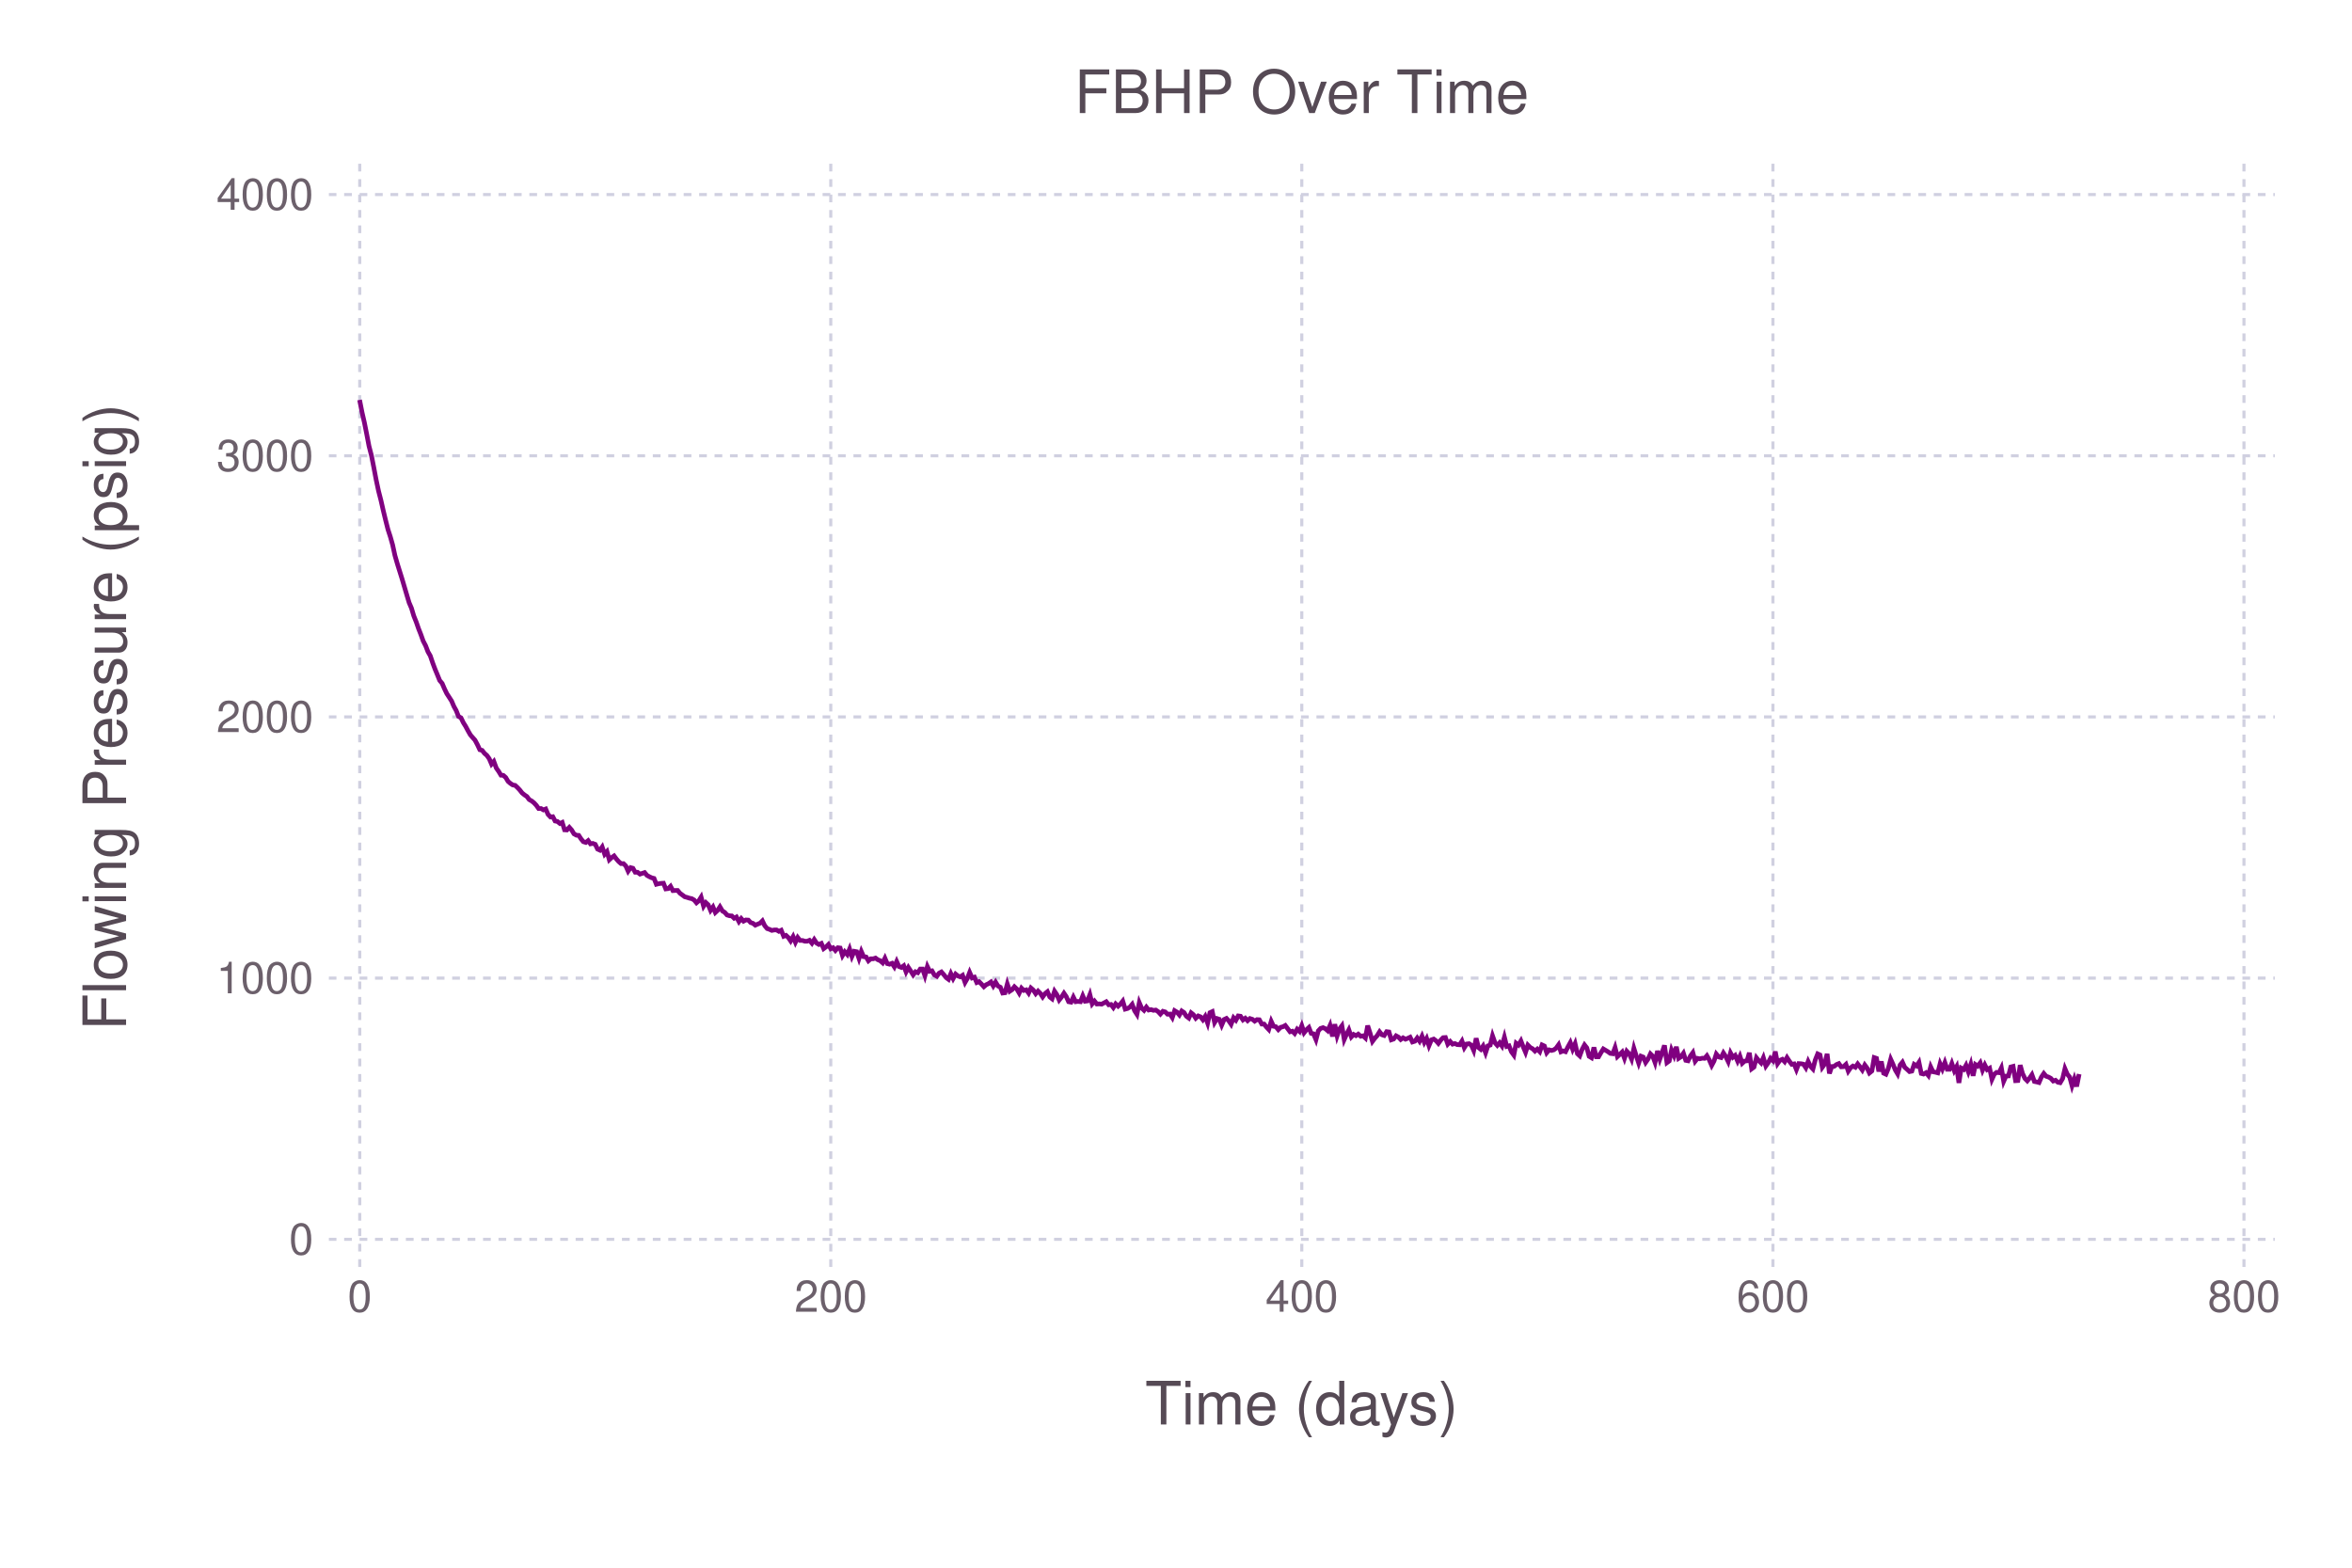
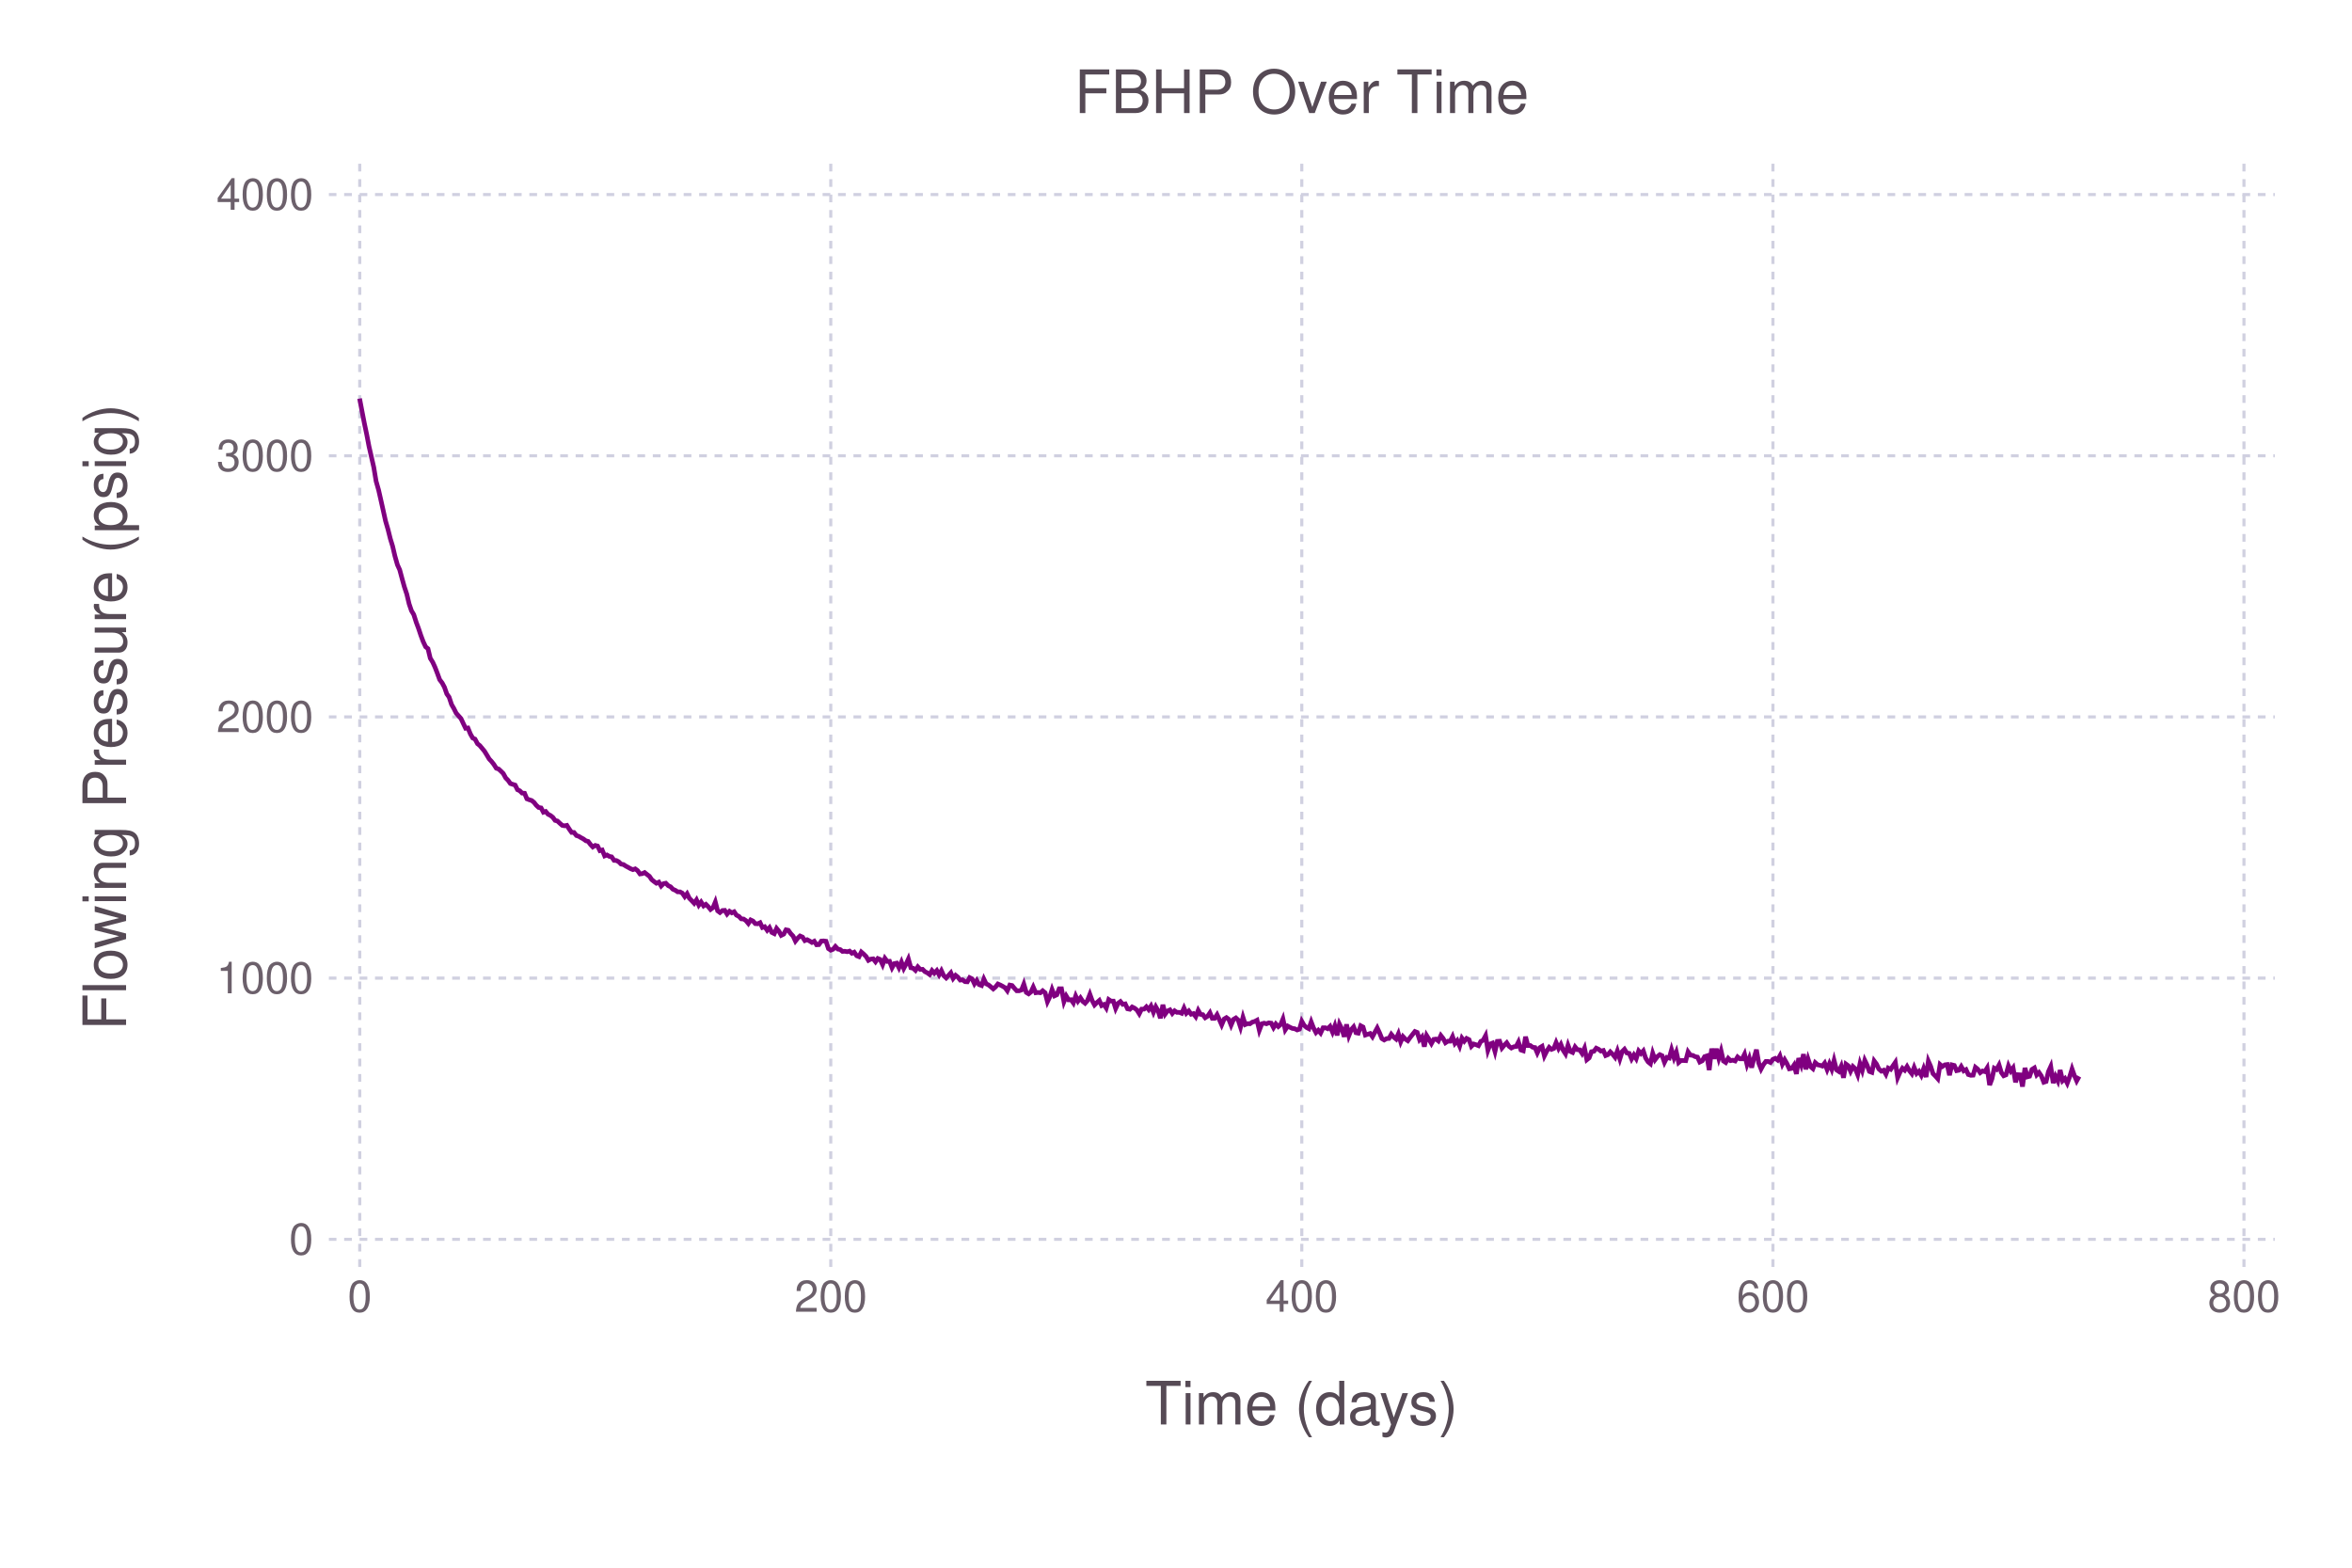
<svg xmlns="http://www.w3.org/2000/svg" version="1.2" width="152.4mm" height="101.6mm" viewBox="0 0 152.4 101.6" stroke="none" fill="#000000" stroke-width="0.3" font-size="3.88">
  <defs>
    <marker id="arrow" markerWidth="15" markerHeight="7" refX="5" refY="3.5" orient="auto" markerUnits="strokeWidth">
      <path d="M0,0 L15,3.5 L0,7 z" stroke="context-stroke" fill="context-stroke" />
    </marker>
  </defs>
-   <g class="plotroot xscalable yscalable" id="img-2e7f6f6c-1">
-     <g font-size="3.88" font-family="'PT Sans','Helvetica Neue','Helvetica',sans-serif" fill="#564A55" stroke="#000000" stroke-opacity="0.000" id="img-2e7f6f6c-2">
+   <g class="plotroot xscalable yscalable" id="img-75f0764c-1">
+     <g font-size="3.88" font-family="'PT Sans','Helvetica Neue','Helvetica',sans-serif" fill="#564A55" stroke="#000000" stroke-opacity="0.000" id="img-75f0764c-2">
      <g transform="translate(84.35,89.99)">
        <g class="primitive">
          <text text-anchor="middle" dy="0.6em">Time (days)</text>
        </g>
      </g>
    </g>
-     <g class="guide xlabels" font-size="2.82" font-family="'PT Sans Caption','Helvetica Neue','Helvetica',sans-serif" fill="#6C606B" id="img-2e7f6f6c-3">
+     <g class="guide xlabels" font-size="2.82" font-family="'PT Sans Caption','Helvetica Neue','Helvetica',sans-serif" fill="#6C606B" id="img-75f0764c-3">
      <g transform="translate(23.31,83.32)">
        <g class="primitive">
          <text text-anchor="middle" dy="0.6em">0</text>
        </g>
      </g>
      <g transform="translate(53.83,83.32)">
        <g class="primitive">
          <text text-anchor="middle" dy="0.6em">200</text>
        </g>
      </g>
      <g transform="translate(84.35,83.32)">
        <g class="primitive">
          <text text-anchor="middle" dy="0.6em">400</text>
        </g>
      </g>
      <g transform="translate(114.88,83.32)">
        <g class="primitive">
          <text text-anchor="middle" dy="0.6em">600</text>
        </g>
      </g>
      <g transform="translate(145.4,83.32)">
        <g class="primitive">
          <text text-anchor="middle" dy="0.6em">800</text>
        </g>
      </g>
    </g>
-     <g clip-path="url(#img-2e7f6f6c-4)">
-       <g id="img-2e7f6f6c-5">
-         <g pointer-events="visible" stroke-width="0.3" fill="#000000" fill-opacity="0.000" stroke="#000000" stroke-opacity="0.000" class="guide background" id="img-2e7f6f6c-6">
-           <g transform="translate(84.35,46.46)" id="img-2e7f6f6c-7">
+     <g clip-path="url(#img-75f0764c-4)">
+       <g id="img-75f0764c-5">
+         <g pointer-events="visible" stroke-width="0.3" fill="#000000" fill-opacity="0.000" stroke="#000000" stroke-opacity="0.000" class="guide background" id="img-75f0764c-6">
+           <g transform="translate(84.35,46.46)" id="img-75f0764c-7">
            <path d="M-63.05,-35.85 L63.05,-35.85 63.05,35.85 -63.05,35.85  z" class="primitive" />
          </g>
        </g>
-         <g class="guide ygridlines xfixed" stroke-dasharray="0.5,0.5" stroke-width="0.2" stroke="#D0D0E0" id="img-2e7f6f6c-8">
-           <g transform="translate(84.35,80.32)" id="img-2e7f6f6c-9">
+         <g class="guide ygridlines xfixed" stroke-dasharray="0.5,0.5" stroke-width="0.2" stroke="#D0D0E0" id="img-75f0764c-8">
+           <g transform="translate(84.35,80.32)" id="img-75f0764c-9">
            <path fill="none" d="M-63.05,0 L63.05,0 " class="primitive" />
          </g>
-           <g transform="translate(84.35,63.39)" id="img-2e7f6f6c-10">
+           <g transform="translate(84.35,63.39)" id="img-75f0764c-10">
            <path fill="none" d="M-63.05,0 L63.05,0 " class="primitive" />
          </g>
-           <g transform="translate(84.35,46.46)" id="img-2e7f6f6c-11">
+           <g transform="translate(84.35,46.46)" id="img-75f0764c-11">
            <path fill="none" d="M-63.05,0 L63.05,0 " class="primitive" />
          </g>
-           <g transform="translate(84.35,29.54)" id="img-2e7f6f6c-12">
+           <g transform="translate(84.35,29.54)" id="img-75f0764c-12">
            <path fill="none" d="M-63.05,0 L63.05,0 " class="primitive" />
          </g>
-           <g transform="translate(84.35,12.61)" id="img-2e7f6f6c-13">
+           <g transform="translate(84.35,12.61)" id="img-75f0764c-13">
            <path fill="none" d="M-63.05,0 L63.05,0 " class="primitive" />
          </g>
        </g>
-         <g class="guide xgridlines yfixed" stroke-dasharray="0.5,0.5" stroke-width="0.2" stroke="#D0D0E0" id="img-2e7f6f6c-14">
-           <g transform="translate(23.31,46.46)" id="img-2e7f6f6c-15">
+         <g class="guide xgridlines yfixed" stroke-dasharray="0.5,0.5" stroke-width="0.2" stroke="#D0D0E0" id="img-75f0764c-14">
+           <g transform="translate(23.31,46.46)" id="img-75f0764c-15">
            <path fill="none" d="M0,-35.85 L0,35.85 " class="primitive" />
          </g>
-           <g transform="translate(53.83,46.46)" id="img-2e7f6f6c-16">
+           <g transform="translate(53.83,46.46)" id="img-75f0764c-16">
            <path fill="none" d="M0,-35.85 L0,35.85 " class="primitive" />
          </g>
-           <g transform="translate(84.35,46.46)" id="img-2e7f6f6c-17">
+           <g transform="translate(84.35,46.46)" id="img-75f0764c-17">
            <path fill="none" d="M0,-35.85 L0,35.85 " class="primitive" />
          </g>
-           <g transform="translate(114.88,46.46)" id="img-2e7f6f6c-18">
+           <g transform="translate(114.88,46.46)" id="img-75f0764c-18">
            <path fill="none" d="M0,-35.85 L0,35.85 " class="primitive" />
          </g>
-           <g transform="translate(145.4,46.46)" id="img-2e7f6f6c-19">
+           <g transform="translate(145.4,46.46)" id="img-75f0764c-19">
            <path fill="none" d="M0,-35.85 L0,35.85 " class="primitive" />
          </g>
        </g>
-         <g class="plotpanel" id="img-2e7f6f6c-20">
-           <g stroke-width="0.3" fill="#000000" fill-opacity="0.000" class="geometry" id="img-2e7f6f6c-21">
-             <g class="color_RGB{N0f8}(0.502,0.0,0.502)" stroke-dasharray="none" stroke="#800080" id="img-2e7f6f6c-22">
-               <g transform="translate(79.01,62.87)" id="img-2e7f6f6c-23">
-                 <path fill="none" d="M-55.71,-36.95 L-55.55,-36.14 -55.4,-35.49 -55.25,-34.74 -55.1,-33.96 -54.94,-33.34 -54.79,-32.58 -54.64,-31.79 -54.48,-31.04 -54.33,-30.46 -54.18,-29.8 -54.03,-29.18 -53.87,-28.55 -53.72,-28.09 -53.57,-27.56 -53.42,-26.87 -53.26,-26.32 -53.11,-25.84 -52.96,-25.36 -52.81,-24.85 -52.65,-24.31 -52.5,-23.81 -52.35,-23.46 -52.2,-22.96 -52.04,-22.56 -51.89,-22.13 -51.74,-21.75 -51.59,-21.33 -51.43,-21.02 -51.28,-20.63 -51.13,-20.37 -50.97,-19.9 -50.82,-19.5 -50.67,-19.14 -50.52,-18.77 -50.36,-18.58 -50.21,-18.23 -50.06,-17.92 -49.91,-17.69 -49.75,-17.44 -49.6,-17.09 -49.45,-16.82 -49.3,-16.44 -49.14,-16.35 -48.99,-16.04 -48.84,-15.8 -48.69,-15.52 -48.53,-15.24 -48.38,-15.07 -48.23,-14.9 -48.07,-14.6 -47.92,-14.28 -47.77,-14.24 -47.62,-14.05 -47.46,-13.91 -47.31,-13.7 -47.16,-13.35 -47.01,-13.52 -46.85,-13.09 -46.7,-12.88 -46.55,-12.63 -46.4,-12.62 -46.24,-12.48 -46.09,-12.23 -45.94,-12.1 -45.79,-12 -45.63,-11.97 -45.48,-11.83 -45.33,-11.67 -45.18,-11.48 -45.02,-11.35 -44.87,-11.25 -44.72,-11.05 -44.56,-10.96 -44.41,-10.84 -44.26,-10.68 -44.11,-10.47 -43.95,-10.47 -43.8,-10.38 -43.65,-10.44 -43.5,-10.09 -43.34,-9.92 -43.19,-9.94 -43.04,-9.66 -42.89,-9.63 -42.73,-9.5 -42.58,-9.57 -42.43,-9.09 -42.28,-9.08 -42.12,-9.25 -41.97,-9.08 -41.82,-8.83 -41.66,-8.74 -41.51,-8.73 -41.36,-8.5 -41.21,-8.32 -41.05,-8.27 -40.9,-8.39 -40.75,-8.18 -40.6,-8.21 -40.44,-8.15 -40.29,-7.84 -40.14,-7.77 -39.99,-7.98 -39.83,-7.51 -39.68,-7.68 -39.53,-7.15 -39.38,-7.29 -39.22,-7.4 -39.07,-7.2 -38.92,-7.03 -38.77,-6.9 -38.61,-6.9 -38.46,-6.75 -38.31,-6.41 -38.15,-6.64 -38,-6.6 -37.85,-6.34 -37.7,-6.34 -37.54,-6.22 -37.39,-6.27 -37.24,-6.32 -37.09,-6.14 -36.93,-6.05 -36.78,-5.98 -36.63,-5.94 -36.48,-5.56 -36.32,-5.6 -36.17,-5.62 -36.02,-5.63 -35.87,-5.26 -35.71,-5.28 -35.56,-5.43 -35.41,-5.15 -35.25,-5.16 -35.1,-5.16 -34.95,-4.98 -34.8,-4.87 -34.64,-4.75 -34.49,-4.71 -34.34,-4.66 -34.19,-4.63 -34.03,-4.54 -33.88,-4.36 -33.73,-4.49 -33.58,-4.73 -33.42,-4.14 -33.27,-4.37 -33.12,-4.23 -32.97,-3.87 -32.81,-4.09 -32.66,-3.73 -32.51,-3.87 -32.36,-4.1 -32.2,-3.83 -32.05,-3.74 -31.9,-3.57 -31.74,-3.52 -31.59,-3.51 -31.44,-3.36 -31.29,-3.44 -31.13,-3.14 -30.98,-3.34 -30.83,-3.17 -30.68,-3.25 -30.52,-3.24 -30.37,-3.08 -30.22,-3.03 -30.07,-2.91 -29.91,-2.98 -29.76,-3.04 -29.61,-3.19 -29.46,-2.88 -29.3,-2.69 -29.15,-2.64 -29,-2.57 -28.84,-2.6 -28.69,-2.6 -28.54,-2.51 -28.39,-2.58 -28.23,-2.19 -28.08,-2.25 -27.93,-2.11 -27.78,-1.89 -27.62,-2.17 -27.47,-1.8 -27.32,-2.11 -27.17,-1.92 -27.01,-1.92 -26.86,-1.87 -26.71,-1.87 -26.56,-1.93 -26.4,-1.74 -26.25,-1.98 -26.1,-1.75 -25.95,-1.66 -25.79,-1.73 -25.64,-1.39 -25.49,-1.5 -25.33,-1.66 -25.18,-1.38 -25.03,-1.45 -24.88,-1.27 -24.72,-1.45 -24.57,-1.43 -24.42,-0.94 -24.27,-1.19 -24.11,-1.01 -23.96,-1.37 -23.81,-0.88 -23.66,-1.22 -23.5,-1.19 -23.35,-0.75 -23.2,-1.21 -23.05,-0.87 -22.89,-0.85 -22.74,-0.6 -22.59,-0.73 -22.43,-0.73 -22.28,-0.78 -22.13,-0.67 -21.98,-0.61 -21.82,-0.47 -21.67,-0.77 -21.52,-0.42 -21.37,-0.38 -21.21,-0.44 -21.06,-0.21 -20.91,-0.56 -20.76,-0.23 -20.6,-0.17 -20.45,-0.28 -20.3,0.12 -20.15,-0.17 -19.99,0.07 -19.84,0.31 -19.69,0.11 -19.54,0.17 -19.38,-0.07 -19.23,-0.07 -19.08,0.37 -18.92,-0.23 -18.77,0.08 -18.62,0.05 -18.47,0.31 -18.31,0.4 -18.16,0.2 -18.01,0.12 -17.86,0.29 -17.7,0.49 -17.55,0.6 -17.4,0.23 -17.25,0.55 -17.09,0.26 -16.94,0.38 -16.79,0.44 -16.64,0.34 -16.48,0.8 -16.33,0.54 -16.18,0.15 -16.02,0.51 -15.87,0.46 -15.72,0.81 -15.57,0.75 -15.41,0.91 -15.26,1.08 -15.11,0.95 -14.96,0.88 -14.8,0.77 -14.65,1.03 -14.5,0.78 -14.35,1.03 -14.19,1.11 -14.04,1.49 -13.89,1.47 -13.74,0.9 -13.58,1.37 -13.43,1.27 -13.28,1.08 -13.13,1.22 -12.97,1.49 -12.82,1.17 -12.67,1.32 -12.51,1.28 -12.36,1.49 -12.21,1.16 -12.06,1.29 -11.9,1.53 -11.75,1.36 -11.6,1.51 -11.45,1.74 -11.29,1.52 -11.14,1.4 -10.99,1.74 -10.84,1.86 -10.68,1.37 -10.53,1.59 -10.38,1.94 -10.23,1.75 -10.07,1.5 -9.92,1.72 -9.77,2.05 -9.61,2.08 -9.46,1.75 -9.31,2.05 -9.16,2.03 -9,2.05 -8.85,1.67 -8.7,2.02 -8.55,2 -8.39,1.59 -8.24,2.19 -8.09,2.01 -7.94,2.2 -7.78,2.19 -7.63,2.21 -7.48,2.13 -7.33,2.05 -7.17,2.25 -7.02,2.23 -6.87,2.43 -6.72,2.19 -6.56,2.34 -6.41,2.2 -6.26,2.01 -6.1,2.53 -5.95,2.49 -5.8,2.4 -5.65,2.22 -5.49,2.64 -5.34,2.87 -5.19,2.11 -5.04,2.46 -4.88,2.61 -4.73,2.4 -4.58,2.59 -4.43,2.56 -4.27,2.61 -4.12,2.59 -3.97,2.69 -3.82,2.85 -3.66,2.67 -3.51,2.71 -3.36,2.86 -3.2,2.85 -3.05,3.08 -2.9,2.63 -2.75,2.72 -2.59,2.91 -2.44,2.65 -2.29,2.75 -2.14,2.99 -1.98,3.11 -1.83,2.77 -1.68,2.89 -1.53,3.12 -1.37,2.97 -1.22,3.03 -1.07,3.22 -0.92,3 -0.76,3.44 -0.61,2.76 -0.46,2.69 -0.31,3.4 -0.15,3.14 0,3.19 0.15,3.57 0.31,3.2 0.46,3.13 0.61,3.29 0.76,3.51 0.92,3.09 1.07,3.25 1.22,2.97 1.37,2.99 1.53,3.23 1.68,3.12 1.83,3.28 1.98,3.14 2.14,3.19 2.29,3.31 2.44,3.21 2.59,3.22 2.75,3.5 2.9,3.5 3.05,3.69 3.2,3.85 3.36,3.32 3.51,3.64 3.66,3.67 3.82,3.86 3.97,3.71 4.12,3.67 4.27,3.59 4.43,3.8 4.58,4 4.73,3.96 4.88,4.11 5.04,3.83 5.19,3.97 5.34,3.6 5.49,4.06 5.65,3.86 5.8,3.72 5.95,4.1 6.1,4.13 6.26,4.51 6.41,3.94 6.56,3.78 6.72,3.73 6.87,3.8 7.02,3.93 7.17,3.59 7.33,4.3 7.48,3.51 7.63,4.26 7.78,3.82 7.94,3.61 8.09,4.5 8.24,4.16 8.39,3.87 8.55,4.33 8.7,4.17 8.85,4.25 9,4.15 9.16,4.29 9.31,4.26 9.46,4.4 9.61,3.6 9.77,4.1 9.92,4.62 10.07,4.42 10.23,4.24 10.38,4 10.53,4.19 10.68,4.24 10.84,3.99 10.99,4.01 11.14,4.52 11.29,4.47 11.45,4.26 11.6,4.34 11.75,4.5 11.9,4.39 12.06,4.48 12.21,4.42 12.36,4.35 12.51,4.66 12.67,4.61 12.82,4.4 12.97,4.61 13.13,4.28 13.28,4.69 13.43,4.43 13.58,4.9 13.74,4.52 13.89,4.47 14.04,4.58 14.19,4.75 14.35,4.53 14.5,4.38 14.65,4.37 14.8,4.8 14.96,4.63 15.11,4.8 15.26,4.76 15.41,4.83 15.57,4.84 15.72,4.6 15.87,5.03 16.02,4.79 16.18,4.77 16.33,4.87 16.48,5.21 16.64,4.42 16.79,5.02 16.94,5.14 17.09,4.92 17.25,5.36 17.4,4.91 17.55,4.86 17.7,4.26 17.86,4.71 18.01,4.88 18.16,4.71 18.31,4.92 18.47,4.35 18.62,4.95 18.77,4.91 18.92,5.29 19.08,5.51 19.23,4.74 19.38,4.86 19.54,4.59 19.69,4.98 19.84,5.33 19.99,4.86 20.15,5.02 20.3,5.1 20.45,5.25 20.6,5.12 20.76,5.29 20.91,4.85 21.06,4.92 21.21,5.36 21.37,5.17 21.52,5.21 21.67,5.17 21.82,5.06 21.98,4.84 22.13,5.3 22.28,5.24 22.43,5.29 22.59,4.97 22.74,4.7 22.89,5.13 23.05,4.77 23.2,5.42 23.35,5.56 23.5,5.15 23.66,4.85 23.81,5.04 23.96,5.59 24.11,5.68 24.27,5.01 24.42,5.62 24.57,5.62 24.72,5.36 24.88,5.11 25.03,5.2 25.18,5.29 25.33,5.4 25.49,5.42 25.64,5.02 25.79,5.61 25.95,5.46 26.1,5.31 26.25,5.72 26.4,5.26 26.56,5.43 26.71,5.77 26.86,5.07 27.01,5.55 27.17,6.03 27.32,5.58 27.47,5.64 27.62,5.99 27.78,5.76 27.93,5.43 28.08,5.58 28.23,5.99 28.39,5.24 28.54,5.77 28.69,5.34 28.84,4.88 29,6 29.15,5.89 29.3,5.18 29.46,5.54 29.61,4.97 29.76,5.72 29.91,5.62 30.07,5.39 30.22,5.85 30.37,5.88 30.52,5.57 30.68,5.35 30.83,5.91 30.98,5.72 31.13,5.75 31.29,5.71 31.44,5.72 31.59,5.55 31.74,5.81 31.9,6.18 32.05,5.9 32.2,5.44 32.36,5.63 32.51,5.67 32.66,5.37 32.81,5.6 32.97,5.93 33.12,5.37 33.27,5.65 33.42,5.53 33.58,5.9 33.73,5.58 33.88,6.04 34.03,5.9 34.19,5.88 34.34,5.36 34.49,6.4 34.64,6.29 34.8,5.68 34.95,5.87 35.1,6.02 35.25,5.68 35.41,6.22 35.56,6.01 35.71,5.72 35.87,5.87 36.02,5.28 36.17,6.06 36.32,5.85 36.48,5.78 36.63,5.94 36.78,5.67 36.93,5.9 37.09,6.11 37.24,6.08 37.39,6.45 37.54,6.06 37.7,6.07 37.85,6.1 38,6.33 38.15,5.92 38.31,6.25 38.46,6.41 38.61,5.83 38.77,5.43 38.92,5.5 39.07,6.3 39.22,6.09 39.38,5.43 39.53,6.7 39.68,6.25 39.83,6.24 39.99,6.12 40.14,6.06 40.29,6.27 40.44,6.26 40.6,6.11 40.75,6.55 40.9,6.33 41.05,6.22 41.21,6.3 41.36,6.08 41.51,6.27 41.66,6.48 41.82,6.15 41.97,6.35 42.12,6.67 42.28,6.54 42.43,5.67 42.58,5.72 42.73,6.57 42.89,5.92 43.04,6.68 43.19,6.75 43.34,6.39 43.5,5.78 43.65,6.11 43.8,6.48 43.95,6.73 44.11,6.15 44.26,5.97 44.41,6.3 44.56,6.43 44.72,6.58 44.87,6.55 45.02,6.11 45.18,6.21 45.33,5.98 45.48,6.7 45.63,6.74 45.79,6.65 45.94,6.83 46.09,6.27 46.24,6.59 46.4,6.62 46.55,6.66 46.7,6.07 46.85,6.41 47.01,5.99 47.16,6.43 47.31,6.43 47.46,6.05 47.62,6.52 47.77,6.26 47.92,7.31 48.07,6.35 48.23,6.44 48.38,6.17 48.53,6.59 48.69,6.11 48.84,6.85 48.99,6.12 49.14,6.22 49.3,6.01 49.45,6.49 49.6,6.15 49.75,6.45 49.91,6.36 50.06,7.08 50.21,6.75 50.36,6.63 50.52,6.65 50.67,6.34 50.82,7.21 50.97,6.87 51.13,6.86 51.28,6.28 51.43,6.24 51.59,7.17 51.74,7.16 51.89,6.16 52.04,6.7 52.2,7.03 52.35,7.18 52.5,7 52.65,6.78 52.81,7.22 52.96,7.25 53.11,7.29 53.26,6.94 53.42,6.7 53.57,6.88 53.72,6.93 53.87,7.01 54.03,7.19 54.18,7.14 54.33,7.27 54.48,7.3 54.64,7.03 54.79,6.39 54.94,6.74 55.1,6.94 55.25,7.5 55.4,7.05 55.55,7.54 55.71,6.74 " class="primitive" />
+         <g class="plotpanel" id="img-75f0764c-20">
+           <g stroke-width="0.3" fill="#000000" fill-opacity="0.000" class="geometry" id="img-75f0764c-21">
+             <g class="color_RGB{N0f8}(0.502,0.0,0.502)" stroke-dasharray="none" stroke="#800080" id="img-75f0764c-22">
+               <g transform="translate(79.01,62.85)" id="img-75f0764c-23">
+                 <path fill="none" d="M-55.71,-37.02 L-55.55,-36.18 -55.4,-35.41 -55.25,-34.7 -55.1,-33.92 -54.94,-33.22 -54.79,-32.56 -54.64,-31.66 -54.48,-31.1 -54.33,-30.44 -54.18,-29.77 -54.03,-29.09 -53.87,-28.54 -53.72,-27.94 -53.57,-27.45 -53.42,-26.81 -53.26,-26.25 -53.11,-25.92 -52.96,-25.36 -52.81,-24.82 -52.65,-24.34 -52.5,-23.71 -52.35,-23.27 -52.2,-23.02 -52.04,-22.52 -51.89,-22.12 -51.74,-21.67 -51.59,-21.27 -51.43,-20.93 -51.28,-20.81 -51.13,-20.19 -50.97,-19.93 -50.82,-19.6 -50.67,-19.21 -50.52,-18.8 -50.36,-18.59 -50.21,-18.31 -50.06,-17.88 -49.91,-17.67 -49.75,-17.19 -49.6,-16.93 -49.45,-16.63 -49.3,-16.46 -49.14,-16.28 -48.99,-15.96 -48.84,-15.65 -48.69,-15.67 -48.53,-15.28 -48.38,-15.02 -48.23,-14.95 -48.07,-14.65 -47.92,-14.53 -47.77,-14.35 -47.62,-14.17 -47.46,-13.91 -47.31,-13.66 -47.16,-13.5 -47.01,-13.31 -46.85,-13.06 -46.7,-13.01 -46.55,-12.87 -46.4,-12.72 -46.24,-12.43 -46.09,-12.28 -45.94,-12.07 -45.79,-12.02 -45.63,-11.97 -45.48,-11.67 -45.33,-11.6 -45.18,-11.45 -45.02,-11.44 -44.87,-11.08 -44.72,-11.02 -44.56,-10.97 -44.41,-10.85 -44.26,-10.66 -44.11,-10.52 -43.95,-10.49 -43.8,-10.21 -43.65,-10.26 -43.5,-10.08 -43.34,-10 -43.19,-9.88 -43.04,-9.68 -42.89,-9.64 -42.73,-9.49 -42.58,-9.36 -42.43,-9.33 -42.28,-9.36 -42.12,-9.11 -41.97,-8.9 -41.82,-8.9 -41.66,-8.7 -41.51,-8.65 -41.36,-8.56 -41.21,-8.48 -41.05,-8.36 -40.9,-8.32 -40.75,-8.12 -40.6,-7.96 -40.44,-8.06 -40.29,-8.02 -40.14,-7.72 -39.99,-7.76 -39.83,-7.38 -39.68,-7.44 -39.53,-7.35 -39.38,-7.32 -39.22,-7.09 -39.07,-7.08 -38.92,-7 -38.77,-6.85 -38.61,-6.82 -38.46,-6.72 -38.31,-6.64 -38.15,-6.55 -38,-6.49 -37.85,-6.54 -37.7,-6.43 -37.54,-6.21 -37.39,-6.23 -37.24,-6.3 -37.09,-6.18 -36.93,-6.06 -36.78,-5.84 -36.63,-5.72 -36.48,-5.61 -36.32,-5.68 -36.17,-5.43 -36.02,-5.58 -35.87,-5.61 -35.71,-5.45 -35.56,-5.38 -35.41,-5.22 -35.25,-5.15 -35.1,-5.05 -34.95,-5.05 -34.8,-4.97 -34.64,-4.74 -34.49,-4.93 -34.34,-4.63 -34.19,-4.48 -34.03,-4.31 -33.88,-4.53 -33.73,-4.19 -33.58,-4.39 -33.42,-4.14 -33.27,-4.24 -33.12,-4.09 -32.97,-3.91 -32.81,-4.03 -32.66,-4.39 -32.51,-3.82 -32.36,-3.71 -32.2,-3.84 -32.05,-3.85 -31.9,-3.61 -31.74,-3.79 -31.59,-3.69 -31.44,-3.76 -31.29,-3.54 -31.13,-3.46 -30.98,-3.3 -30.83,-3.29 -30.68,-3.19 -30.52,-3 -30.37,-3.23 -30.22,-3.16 -30.07,-2.99 -29.91,-2.98 -29.76,-3.05 -29.61,-2.74 -29.46,-2.79 -29.3,-2.56 -29.15,-2.73 -29,-2.42 -28.84,-2.34 -28.69,-2.68 -28.54,-2.5 -28.39,-2.23 -28.23,-2.31 -28.08,-2.59 -27.93,-2.56 -27.78,-2.35 -27.62,-2.18 -27.47,-1.86 -27.32,-2.05 -27.17,-2.19 -27.01,-2.12 -26.86,-1.89 -26.71,-1.95 -26.56,-1.87 -26.4,-1.77 -26.25,-1.85 -26.1,-1.62 -25.95,-1.63 -25.79,-1.86 -25.64,-1.87 -25.49,-1.85 -25.33,-1.37 -25.18,-1.27 -25.03,-1.33 -24.88,-1.51 -24.72,-1.34 -24.57,-1.31 -24.42,-1.19 -24.27,-1.2 -24.11,-1.17 -23.96,-1.21 -23.81,-1.07 -23.66,-1.14 -23.5,-0.91 -23.35,-0.85 -23.2,-1.15 -23.05,-1.02 -22.89,-0.86 -22.74,-0.61 -22.59,-0.69 -22.43,-0.71 -22.28,-0.52 -22.13,-0.73 -21.98,-0.67 -21.82,-0.33 -21.67,-0.74 -21.52,-0.54 -21.37,-0.55 -21.21,-0.13 -21.06,-0.4 -20.91,-0.43 -20.76,-0.13 -20.6,-0.5 -20.45,-0.09 -20.3,-0.37 -20.15,-0.7 -19.99,-0.13 -19.84,-0.1 -19.69,0.04 -19.54,-0.19 -19.38,-0.02 -19.23,-0.03 -19.08,0.12 -18.92,0.2 -18.77,0.31 -18.62,0.05 -18.47,0.22 -18.31,0.05 -18.16,0.33 -18.01,0.06 -17.86,0.38 -17.7,0.53 -17.55,0.37 -17.4,0.2 -17.25,0.56 -17.09,0.36 -16.94,0.48 -16.79,0.67 -16.64,0.65 -16.48,0.77 -16.33,0.78 -16.18,0.51 -16.02,0.59 -15.87,0.91 -15.72,0.69 -15.57,0.96 -15.41,1.02 -15.26,0.6 -15.11,0.91 -14.96,0.98 -14.8,1.11 -14.65,1.24 -14.5,1.11 -14.35,0.92 -14.19,0.99 -14.04,1.07 -13.89,1.16 -13.74,1.36 -13.58,0.99 -13.43,1.02 -13.28,1.2 -13.13,1.36 -12.97,1.36 -12.82,1.31 -12.67,0.93 -12.51,1.47 -12.36,1.56 -12.21,1.44 -12.06,1.12 -11.9,1.49 -11.75,1.47 -11.6,1.49 -11.45,1.36 -11.29,1.49 -11.14,2.07 -10.99,1.76 -10.84,1.28 -10.68,1.69 -10.53,1.62 -10.38,1.23 -10.23,1.23 -10.07,2.07 -9.92,1.7 -9.77,1.95 -9.61,1.94 -9.46,2.15 -9.31,1.7 -9.16,2.03 -9,1.82 -8.85,2.05 -8.7,2.17 -8.55,2 -8.39,1.59 -8.24,2 -8.09,2.28 -7.94,2.13 -7.78,1.99 -7.63,2.32 -7.48,2.25 -7.33,2.48 -7.17,1.93 -7.02,2.03 -6.87,2.03 -6.72,2.51 -6.56,2.17 -6.41,2.06 -6.26,2.24 -6.1,2.21 -5.95,2.53 -5.8,2.56 -5.65,2.41 -5.49,2.49 -5.34,2.61 -5.19,2.85 -5.04,2.55 -4.88,2.55 -4.73,2.4 -4.58,2.58 -4.43,2.35 -4.27,2.76 -4.12,2.4 -3.97,2.66 -3.82,3.14 -3.66,2.27 -3.51,2.87 -3.36,2.67 -3.2,2.6 -3.05,2.83 -2.9,2.66 -2.75,2.76 -2.59,2.76 -2.44,2.82 -2.29,2.48 -2.14,2.82 -1.98,2.67 -1.83,2.88 -1.68,2.84 -1.53,3.04 -1.37,2.63 -1.22,2.89 -1.07,2.91 -0.92,3.11 -0.76,3.01 -0.61,2.79 -0.46,3.15 -0.31,3.15 -0.15,2.91 0,3.23 0.15,3.57 0.31,3.19 0.46,3.1 0.61,3.21 0.76,3.59 0.92,3.21 1.07,3.12 1.22,3.26 1.37,3.72 1.53,3.08 1.68,3.55 1.83,3.49 1.98,3.5 2.14,3.39 2.29,3.35 2.44,3.27 2.59,3.92 2.75,3.5 2.9,3.46 3.05,3.5 3.2,3.44 3.36,3.46 3.51,3.75 3.66,3.51 3.82,3.68 3.97,3.55 4.12,3.19 4.27,3.89 4.43,3.65 4.58,3.73 4.73,3.8 4.88,3.82 5.04,3.9 5.19,3.85 5.34,3.34 5.49,3.6 5.65,3.74 5.8,3.82 5.95,3.38 6.1,3.77 6.26,4.07 6.41,3.92 6.56,4.1 6.72,3.76 6.87,3.76 7.02,3.82 7.17,3.67 7.33,4.04 7.48,3.64 7.63,4.25 7.78,3.52 7.94,3.84 8.09,4.34 8.24,3.54 8.39,4.27 8.55,3.87 8.7,3.7 8.85,4.08 9,4.11 9.16,3.63 9.31,3.71 9.46,4.23 9.61,4.18 9.77,4.13 9.92,4.34 10.07,4.06 10.23,3.77 10.38,4.09 10.53,4.46 10.68,4.55 10.84,4.46 10.99,4.45 11.14,4.18 11.29,4.36 11.45,4.49 11.6,4.15 11.75,4.67 11.9,4.33 12.06,4.5 12.21,4.6 12.36,4.39 12.51,4.2 12.67,4 12.82,4.06 12.97,4.53 13.13,4.35 13.28,4.98 13.43,4.26 13.58,4.5 13.74,4.78 13.89,4.51 14.04,4.49 14.19,4.61 14.35,4.26 14.5,4.45 14.65,4.73 14.8,4.63 14.96,4.63 15.11,4.33 15.26,4.77 15.41,4.59 15.57,4.95 15.72,4.43 15.87,4.63 16.02,4.45 16.18,4.53 16.33,4.96 16.48,4.81 16.64,4.86 16.79,4.92 16.94,4.64 17.09,4.57 17.25,4.27 17.4,5.22 17.55,4.81 17.7,4.75 17.86,5.3 18.01,4.64 18.16,4.63 18.31,5.07 18.47,4.88 18.62,4.73 18.77,4.96 18.92,5.07 19.08,4.99 19.23,4.97 19.38,4.68 19.54,5.2 19.69,5.25 19.84,4.34 19.99,4.91 20.15,4.91 20.3,5.02 20.45,5.04 20.6,5.39 20.76,5.05 20.91,4.96 21.06,5.58 21.21,5.28 21.37,5.03 21.52,5.16 21.67,5.1 21.82,4.72 21.98,5.1 22.13,4.84 22.28,5.22 22.43,5.45 22.59,4.89 22.74,5.29 22.89,5.36 23.05,5 23.2,5.18 23.35,5.19 23.5,5.42 23.66,5.08 23.81,5.83 23.96,5.71 24.11,5.31 24.27,5.28 24.42,5.08 24.57,5.15 24.72,5.27 24.88,5.23 25.03,5.56 25.18,5.5 25.33,5.32 25.49,5.48 25.64,5.67 25.79,5.26 25.95,5.78 26.1,5.3 26.25,5.15 26.4,5.39 26.56,5.42 26.71,5.78 26.86,5.52 27.01,5.76 27.17,5.26 27.32,5.43 27.47,5.26 27.62,5.72 27.78,5.97 27.93,6.09 28.08,5.41 28.23,5.83 28.39,5.62 28.54,5.5 28.69,5.57 28.84,6 29,5.68 29.15,5.72 29.3,5.18 29.46,5.71 29.61,5.34 29.76,6.01 29.91,5.88 30.07,5.88 30.22,5.89 30.37,5.32 30.52,5.53 30.68,5.55 30.83,5.63 30.98,5.66 31.13,5.98 31.29,5.9 31.44,5.63 31.59,5.58 31.74,6.5 31.9,5.11 32.05,5.77 32.2,5.12 32.36,5.74 32.51,5.26 32.66,5.91 32.81,6.01 32.97,5.74 33.12,5.89 33.27,5.86 33.42,5.91 33.58,5.65 33.73,5.77 33.88,5.77 34.03,5.47 34.19,6.14 34.34,5.74 34.49,6.34 34.64,5.73 34.8,5.18 34.95,6.05 35.1,6.43 35.25,6.15 35.41,5.94 35.56,5.94 35.71,6.01 35.87,5.8 36.02,5.74 36.17,5.85 36.32,5.58 36.48,6.12 36.63,5.83 36.78,6.09 36.93,6.42 37.09,6.39 37.24,6.17 37.39,6.75 37.54,5.73 37.7,6.16 37.85,5.47 38,6.45 38.15,5.8 38.31,6.28 38.46,6.41 38.61,6.02 38.77,6.16 38.92,6.19 39.07,6.24 39.22,6.05 39.38,6.47 39.53,6.09 39.68,6.45 39.83,5.87 39.99,6.49 40.14,6.59 40.29,6.26 40.44,7 40.6,6.11 40.75,6.22 40.9,6.58 41.05,6.27 41.21,6.42 41.36,6.8 41.51,6.09 41.66,6.52 41.82,5.87 41.97,6.18 42.12,6.59 42.28,6.65 42.43,5.91 42.58,6.11 42.73,6.43 42.89,6.57 43.04,6.51 43.19,6.77 43.34,6.37 43.5,6.45 43.65,6.22 43.8,6 43.95,6.99 44.11,6.62 44.26,6.38 44.41,6.51 44.56,6.27 44.72,6.55 44.87,6.74 45.02,6.33 45.18,6.72 45.33,6.58 45.48,6.84 45.63,6.42 45.79,6.95 45.94,5.92 46.09,6.26 46.24,6.73 46.4,6.89 46.55,7.06 46.7,6.14 46.85,6.27 47.01,6.16 47.16,6.14 47.31,6.83 47.46,6.16 47.62,6.2 47.77,6.54 47.92,6.51 48.07,6.27 48.23,6.55 48.38,6.47 48.53,6.79 48.69,6.84 48.84,6.83 48.99,6.32 49.14,6.44 49.3,6.67 49.45,6.56 49.6,6.6 49.75,6.36 49.91,7.47 50.06,7.07 50.21,6.38 50.36,6.46 50.52,6.17 50.67,6.66 50.82,6.87 50.97,6.81 51.13,6.23 51.28,6.56 51.43,6.36 51.59,7.29 51.74,6.8 51.89,6.81 52.04,7.57 52.2,6.36 52.35,6.94 52.5,6.9 52.65,6.46 52.81,6.36 52.96,6.81 53.11,6.66 53.26,6.88 53.42,7.29 53.57,7.24 53.72,6.6 53.87,6.27 54.03,7.34 54.18,6.91 54.33,7.21 54.48,6.5 54.64,7.19 54.79,7.05 54.94,7.35 55.1,6.92 55.25,6.43 55.4,6.85 55.55,7.2 55.71,6.91 " class="primitive" />
              </g>
            </g>
          </g>
        </g>
      </g>
    </g>
-     <g class="guide ylabels" font-size="2.82" font-family="'PT Sans Caption','Helvetica Neue','Helvetica',sans-serif" fill="#6C606B" id="img-2e7f6f6c-24">
-       <g transform="translate(20.3,80.32)" id="img-2e7f6f6c-25">
+     <g class="guide ylabels" font-size="2.82" font-family="'PT Sans Caption','Helvetica Neue','Helvetica',sans-serif" fill="#6C606B" id="img-75f0764c-24">
+       <g transform="translate(20.3,80.32)" id="img-75f0764c-25">
        <g class="primitive">
          <text text-anchor="end" dy="0.35em">0</text>
        </g>
      </g>
-       <g transform="translate(20.3,63.39)" id="img-2e7f6f6c-26">
+       <g transform="translate(20.3,63.39)" id="img-75f0764c-26">
        <g class="primitive">
          <text text-anchor="end" dy="0.35em">1000</text>
        </g>
      </g>
-       <g transform="translate(20.3,46.46)" id="img-2e7f6f6c-27">
+       <g transform="translate(20.3,46.46)" id="img-75f0764c-27">
        <g class="primitive">
          <text text-anchor="end" dy="0.35em">2000</text>
        </g>
      </g>
-       <g transform="translate(20.3,29.54)" id="img-2e7f6f6c-28">
+       <g transform="translate(20.3,29.54)" id="img-75f0764c-28">
        <g class="primitive">
          <text text-anchor="end" dy="0.35em">3000</text>
        </g>
      </g>
-       <g transform="translate(20.3,12.61)" id="img-2e7f6f6c-29">
+       <g transform="translate(20.3,12.61)" id="img-75f0764c-29">
        <g class="primitive">
          <text text-anchor="end" dy="0.35em">4000</text>
        </g>
      </g>
    </g>
-     <g font-size="3.88" font-family="'PT Sans','Helvetica Neue','Helvetica',sans-serif" fill="#564A55" stroke="#000000" stroke-opacity="0.000" id="img-2e7f6f6c-30">
-       <g transform="translate(8.81,44.46)" id="img-2e7f6f6c-31">
+     <g font-size="3.88" font-family="'PT Sans','Helvetica Neue','Helvetica',sans-serif" fill="#564A55" stroke="#000000" stroke-opacity="0.000" id="img-75f0764c-30">
+       <g transform="translate(8.81,44.46)" id="img-75f0764c-31">
        <g class="primitive">
          <text text-anchor="middle" dy="0.35em" transform="rotate(-90,0, 2)">Flowing Pressure (psig)</text>
        </g>
      </g>
    </g>
-     <g font-size="3.88" font-family="'PT Sans','Helvetica Neue','Helvetica',sans-serif" fill="#564A55" stroke="#000000" stroke-opacity="0.000" id="img-2e7f6f6c-32">
-       <g transform="translate(84.35,5)" id="img-2e7f6f6c-33">
+     <g font-size="3.88" font-family="'PT Sans','Helvetica Neue','Helvetica',sans-serif" fill="#564A55" stroke="#000000" stroke-opacity="0.000" id="img-75f0764c-32">
+       <g transform="translate(84.35,5)" id="img-75f0764c-33">
        <g class="primitive">
          <text text-anchor="middle" dy="0.6em">FBHP Over Time</text>
        </g>
      </g>
    </g>
  </g>
  <defs>
-     <clipPath id="img-2e7f6f6c-4">
+     <clipPath id="img-75f0764c-4">
      <path d="M21.31,10.61 L147.4,10.61 147.4,82.32 21.31,82.32 " />
    </clipPath>
  </defs>
</svg>
